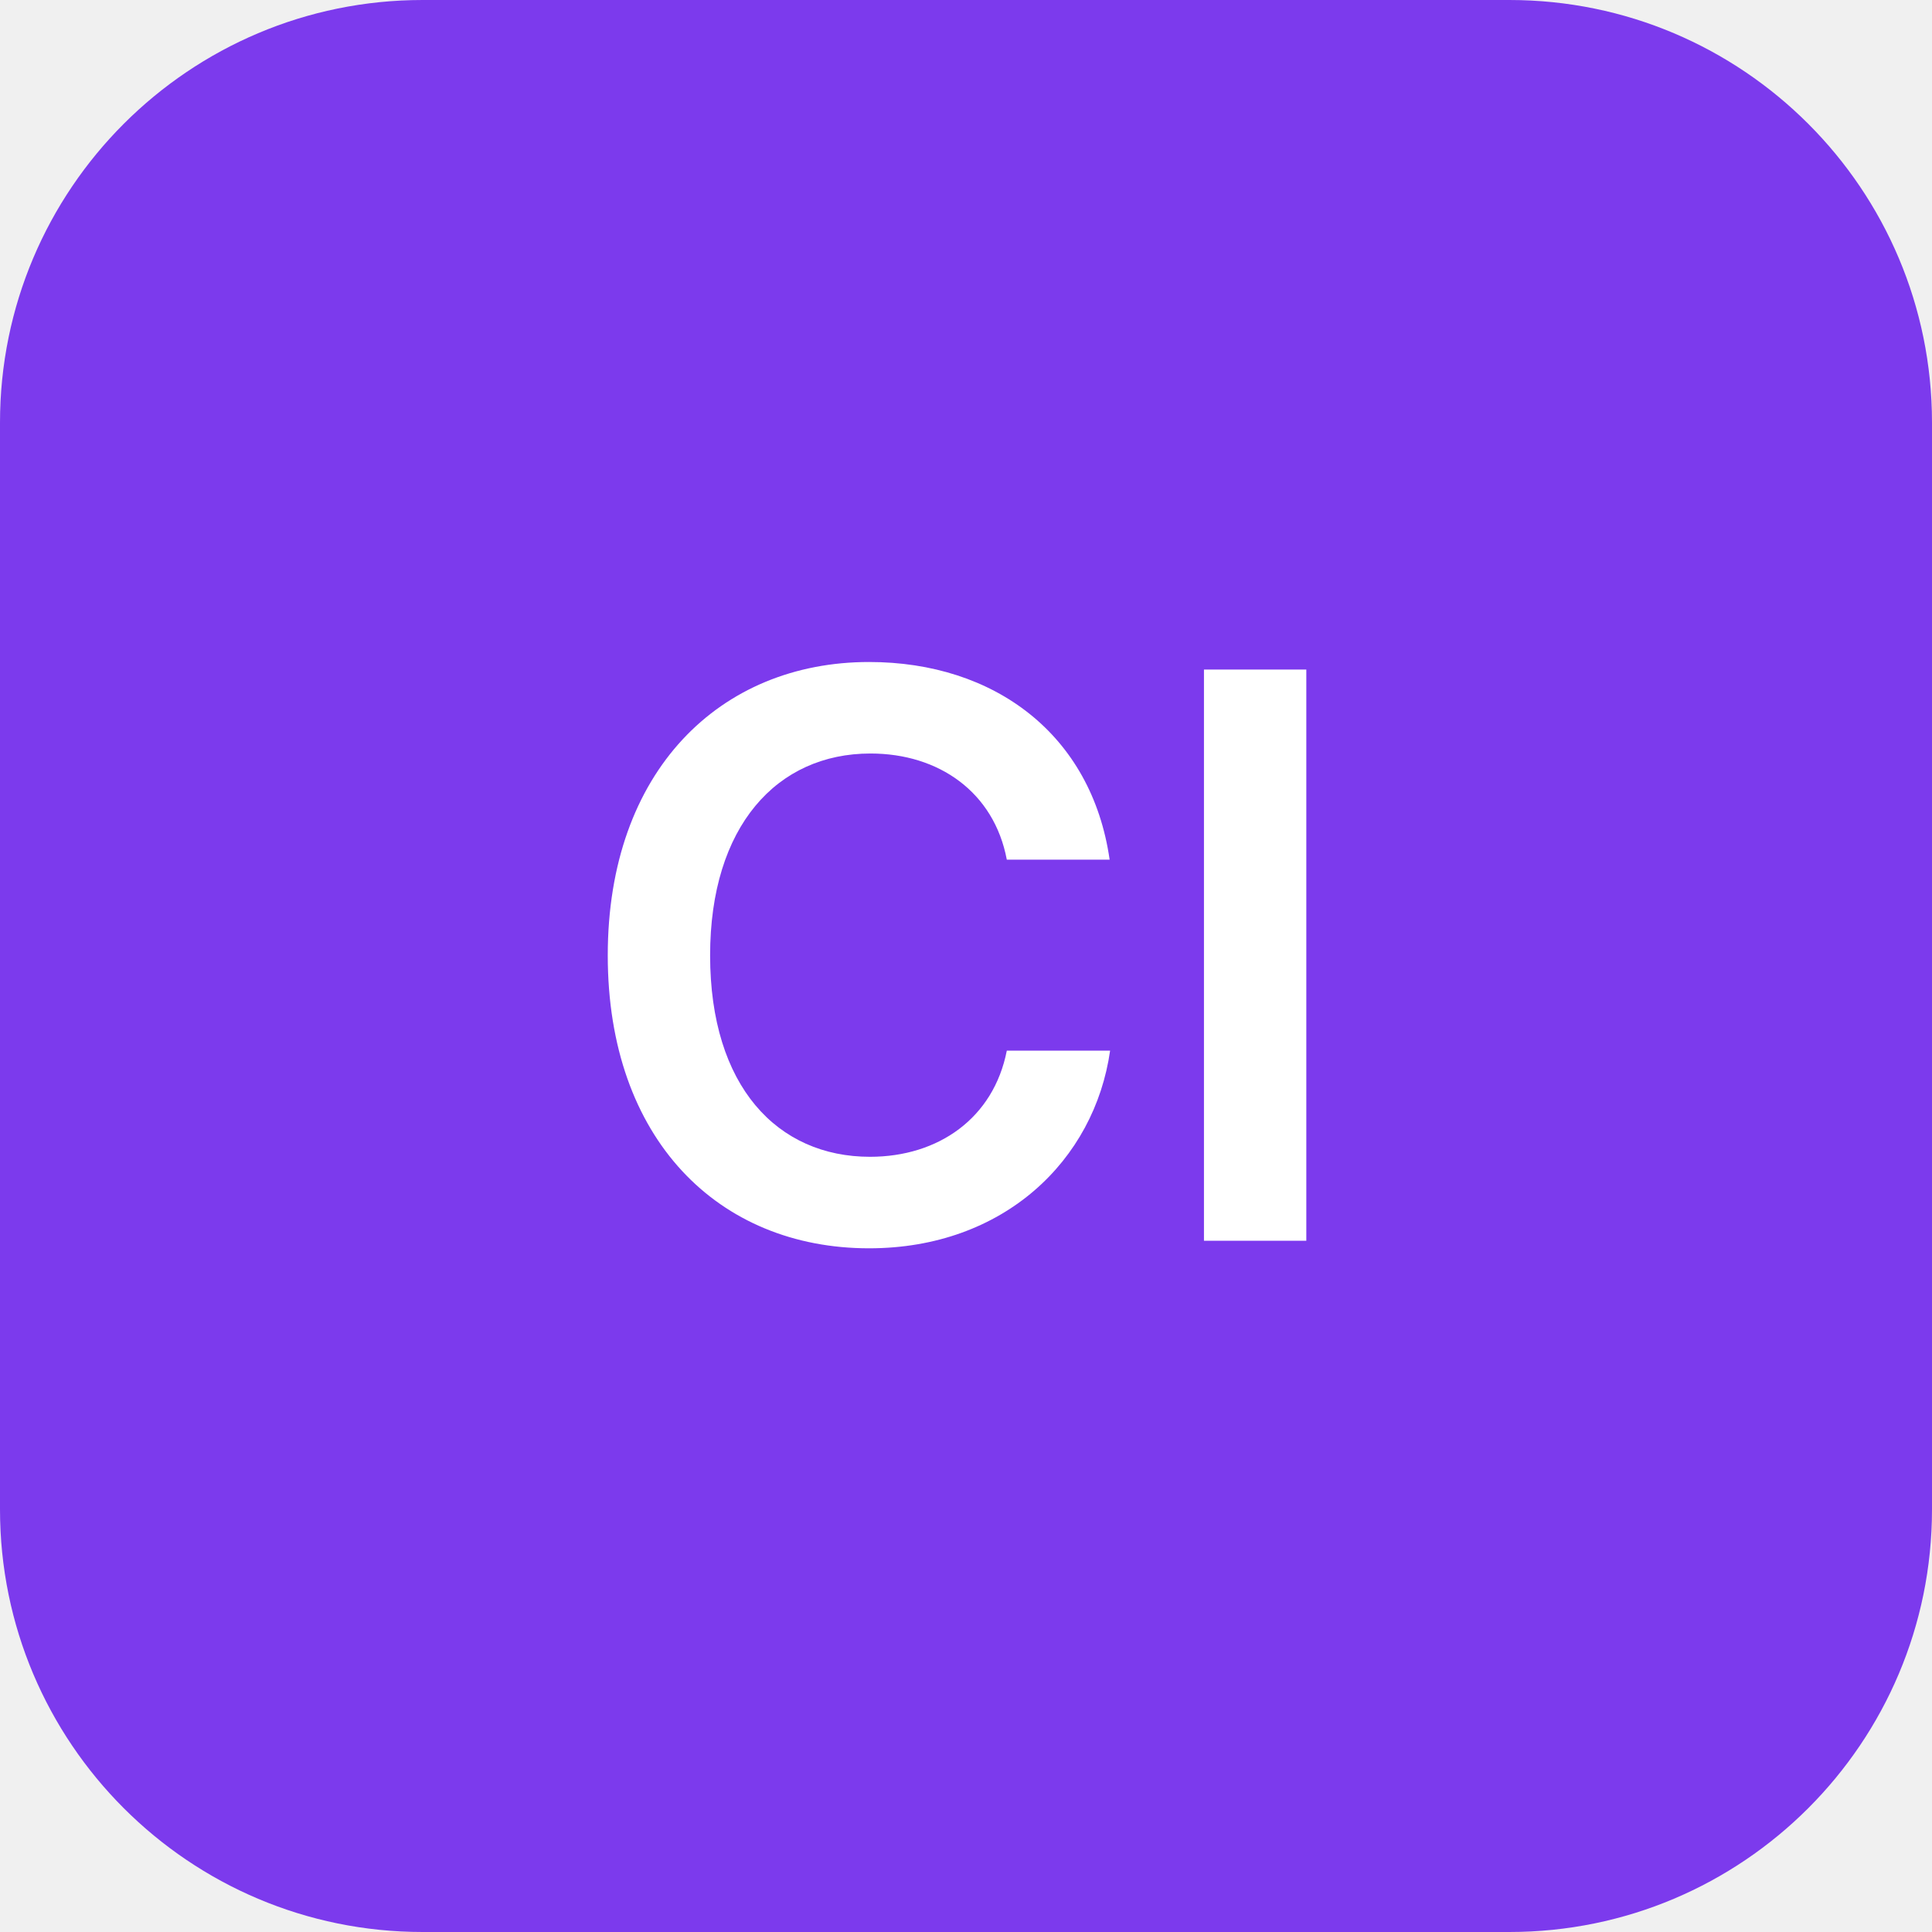
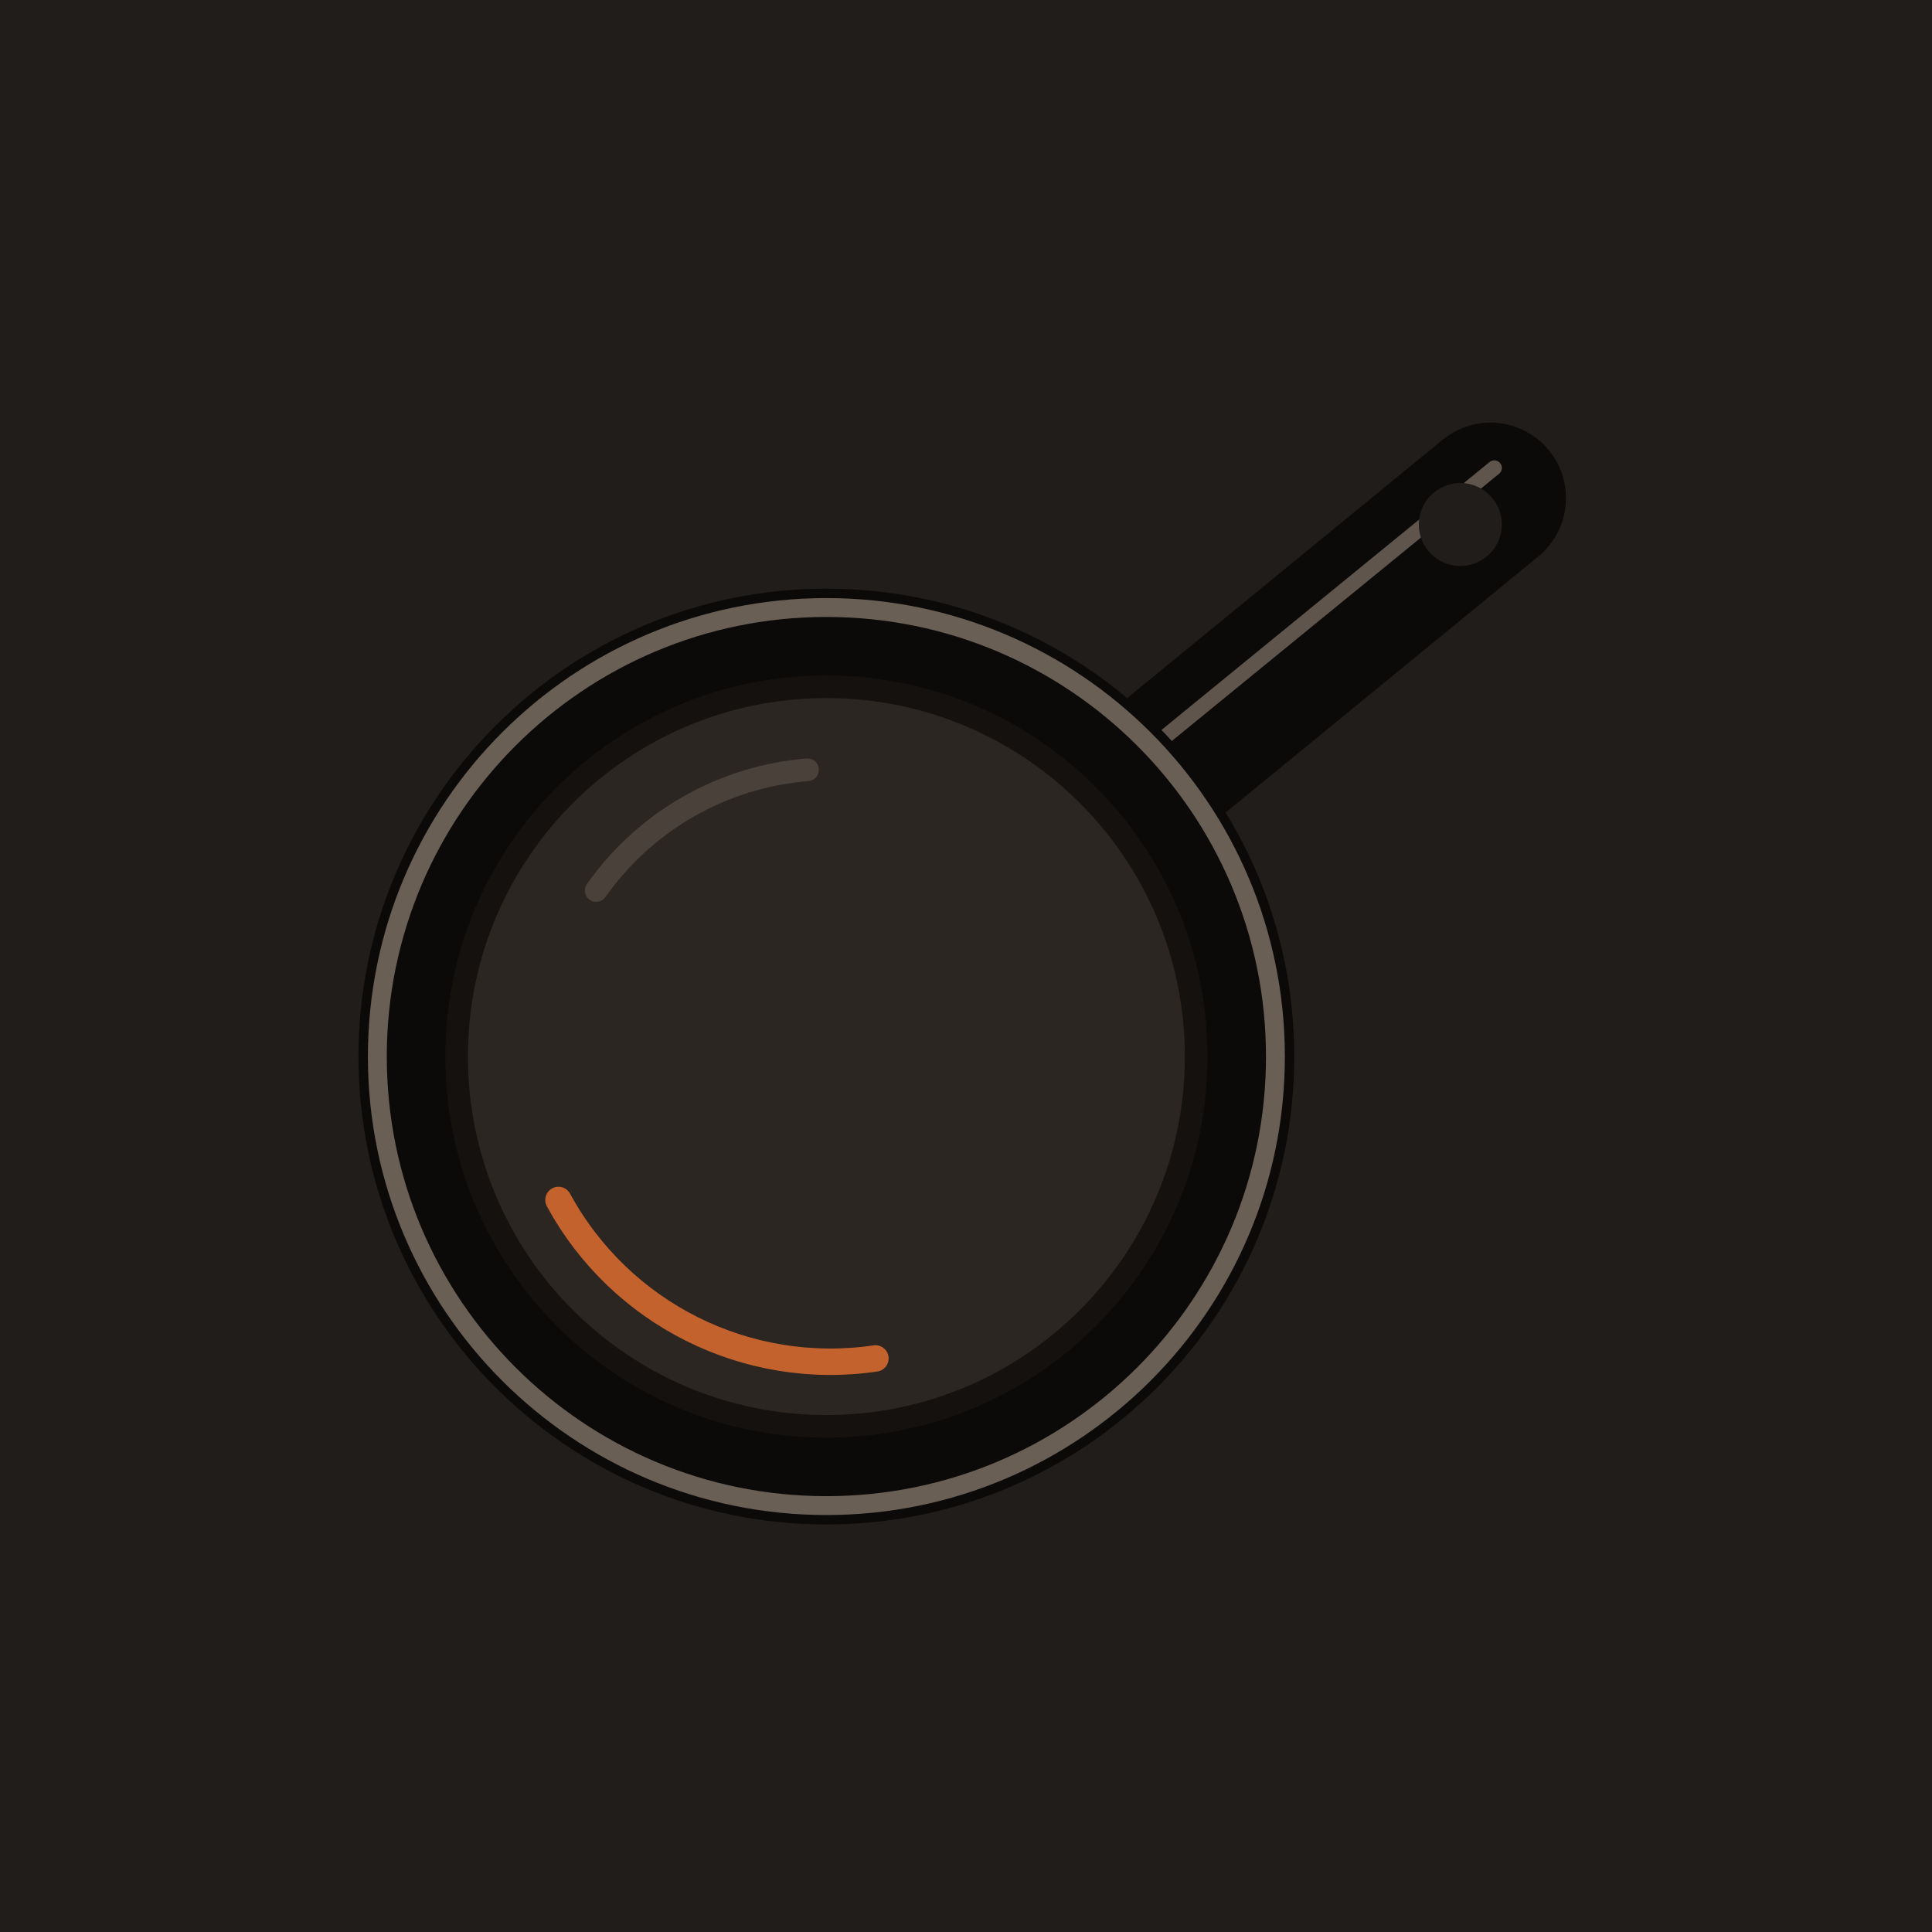
- <svg xmlns="http://www.w3.org/2000/svg" viewBox="0 0 64 64">
-   <rect width="64" height="64" rx="14" fill="#7c3aed" />
-   <text x="32" y="32" dy="0.35em" text-anchor="middle" font-family="ui-sans-serif, system-ui, -apple-system, sans-serif" font-size="26" font-weight="600" fill="#ffffff">CI</text>
+ <svg xmlns="http://www.w3.org/2000/svg" viewBox="0 0 512 512" role="img" aria-label="Cast iron skillet">
+   <rect width="512" height="512" fill="#211d1a" />
+   <line x1="268" y1="236" x2="395" y2="132" stroke="#0c0a09" stroke-width="40" stroke-linecap="round" />
+   <line x1="276" y1="222" x2="396" y2="124" stroke="#5f554c" stroke-width="4" stroke-linecap="round" />
+   <circle cx="387" cy="139" r="11" fill="#211d1a" />
+   <circle cx="219" cy="280" r="124" fill="#0c0a09" />
+   <circle cx="219" cy="280" r="119" fill="none" stroke="#6a5f55" stroke-width="5" />
+   <circle cx="219" cy="280" r="98" fill="#2b2622" />
+   <circle cx="219" cy="280" r="98" fill="none" stroke="#14110f" stroke-width="6" />
+   <path d="M148 318 A82 82 0 0 0 232 360" fill="none" stroke="#c4622d" stroke-width="7" stroke-linecap="round" />
+   <path d="M158 236 A76 76 0 0 1 214 204" fill="none" stroke="#4a413a" stroke-width="6" stroke-linecap="round" />
</svg>
